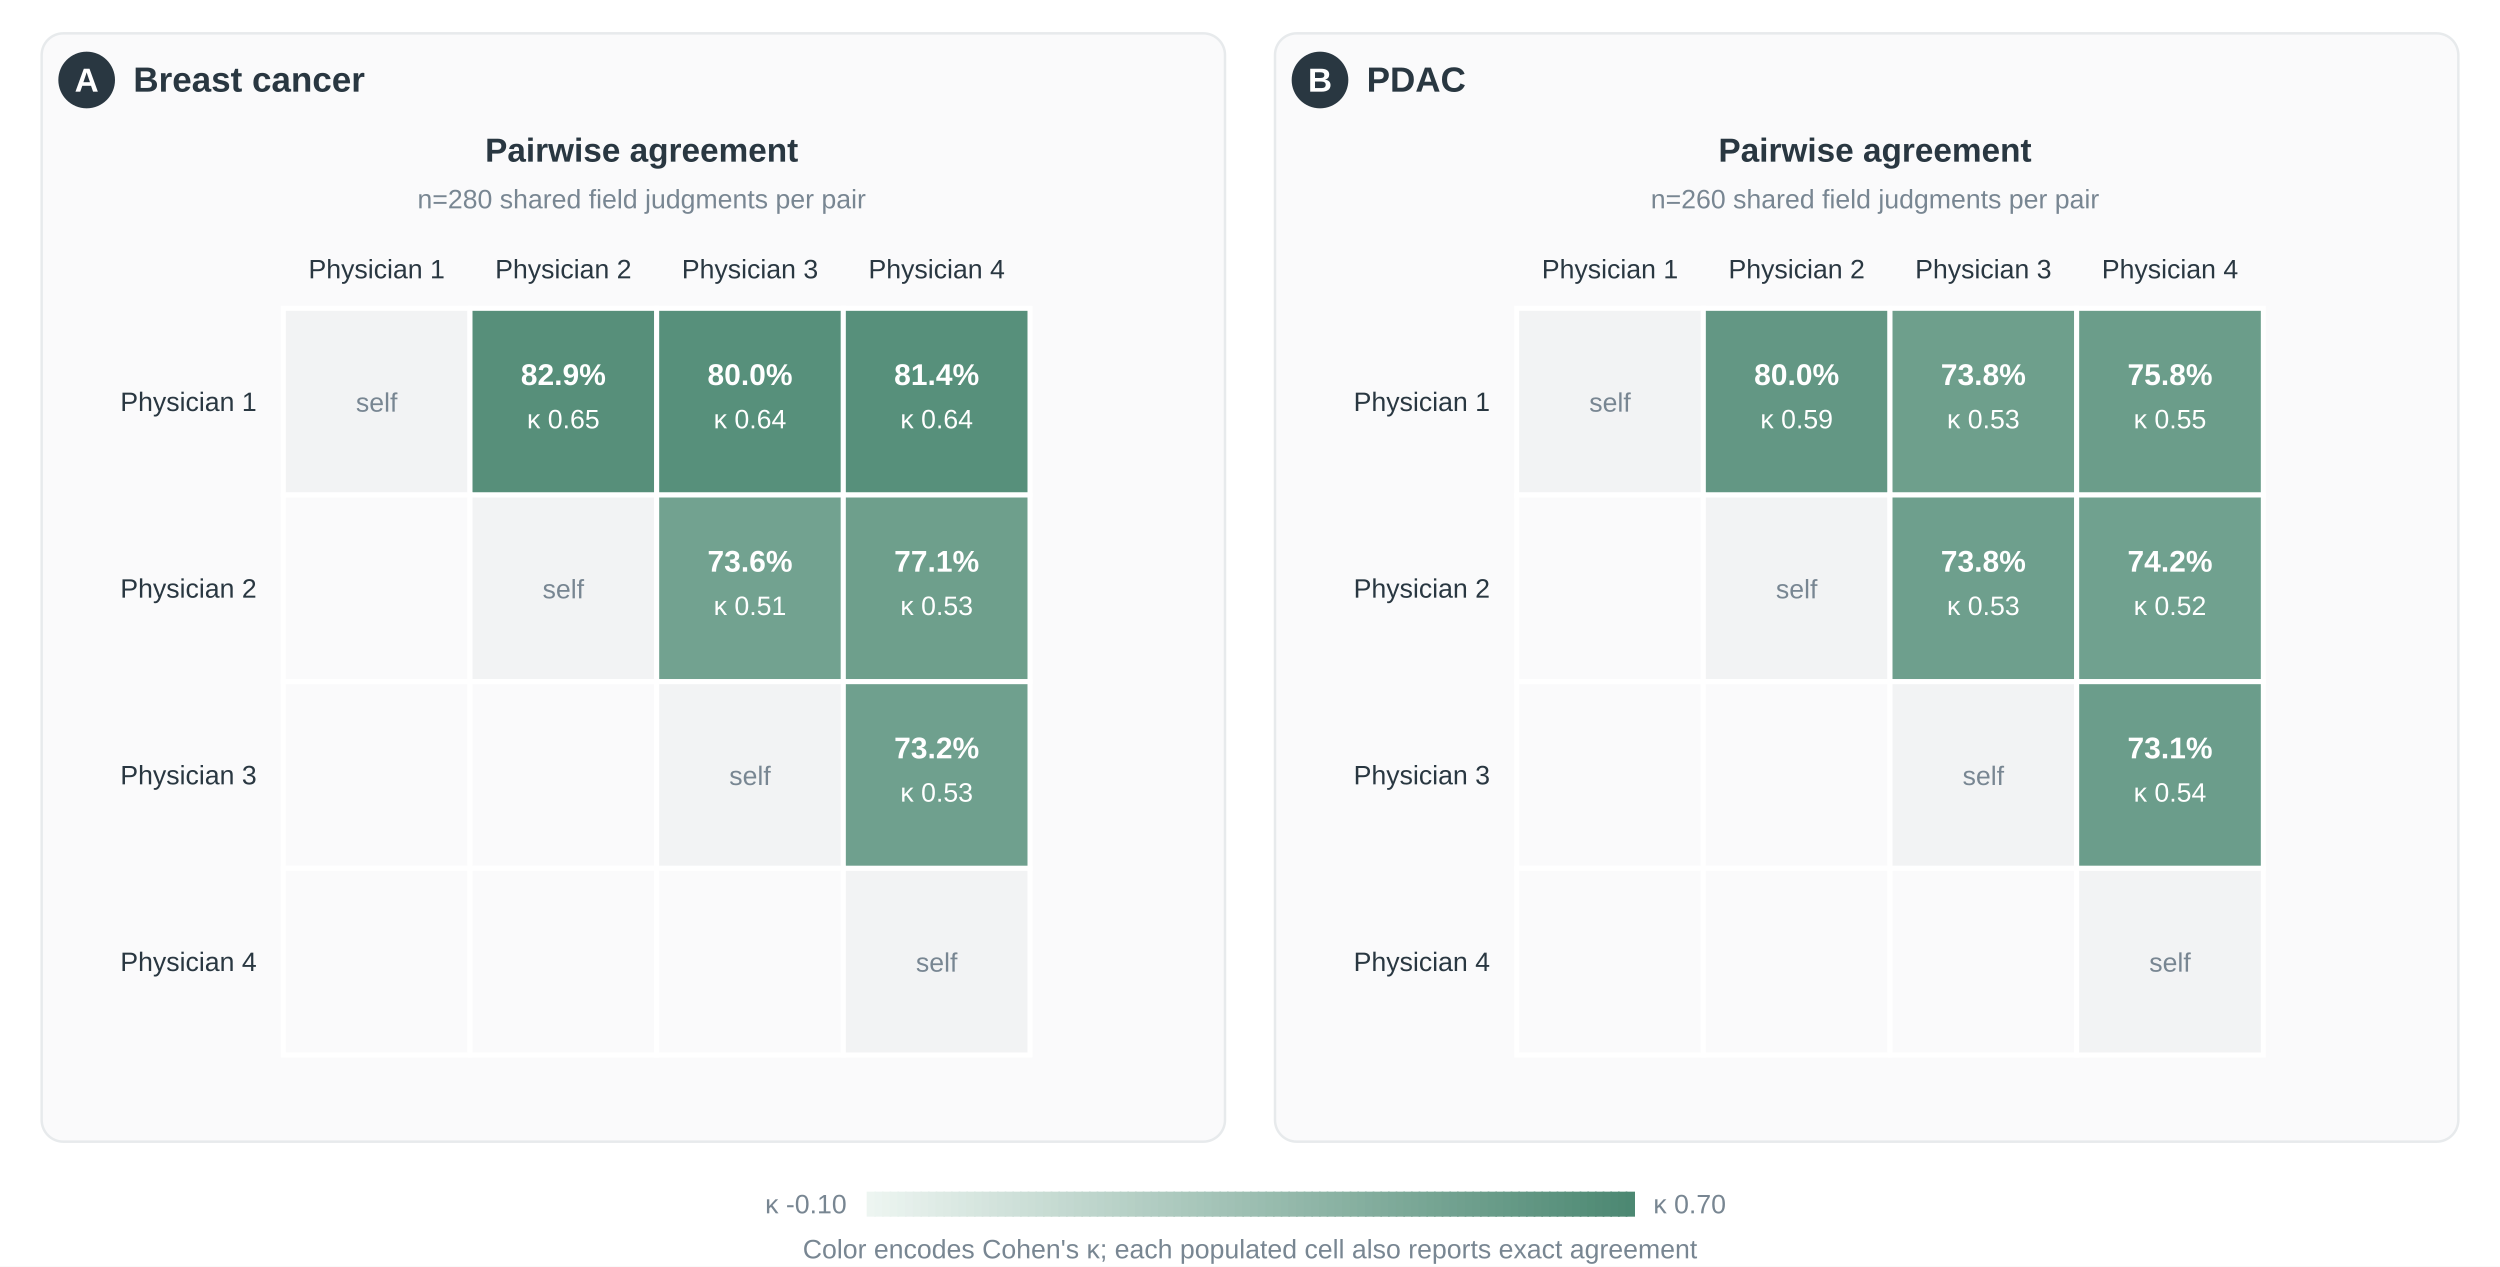
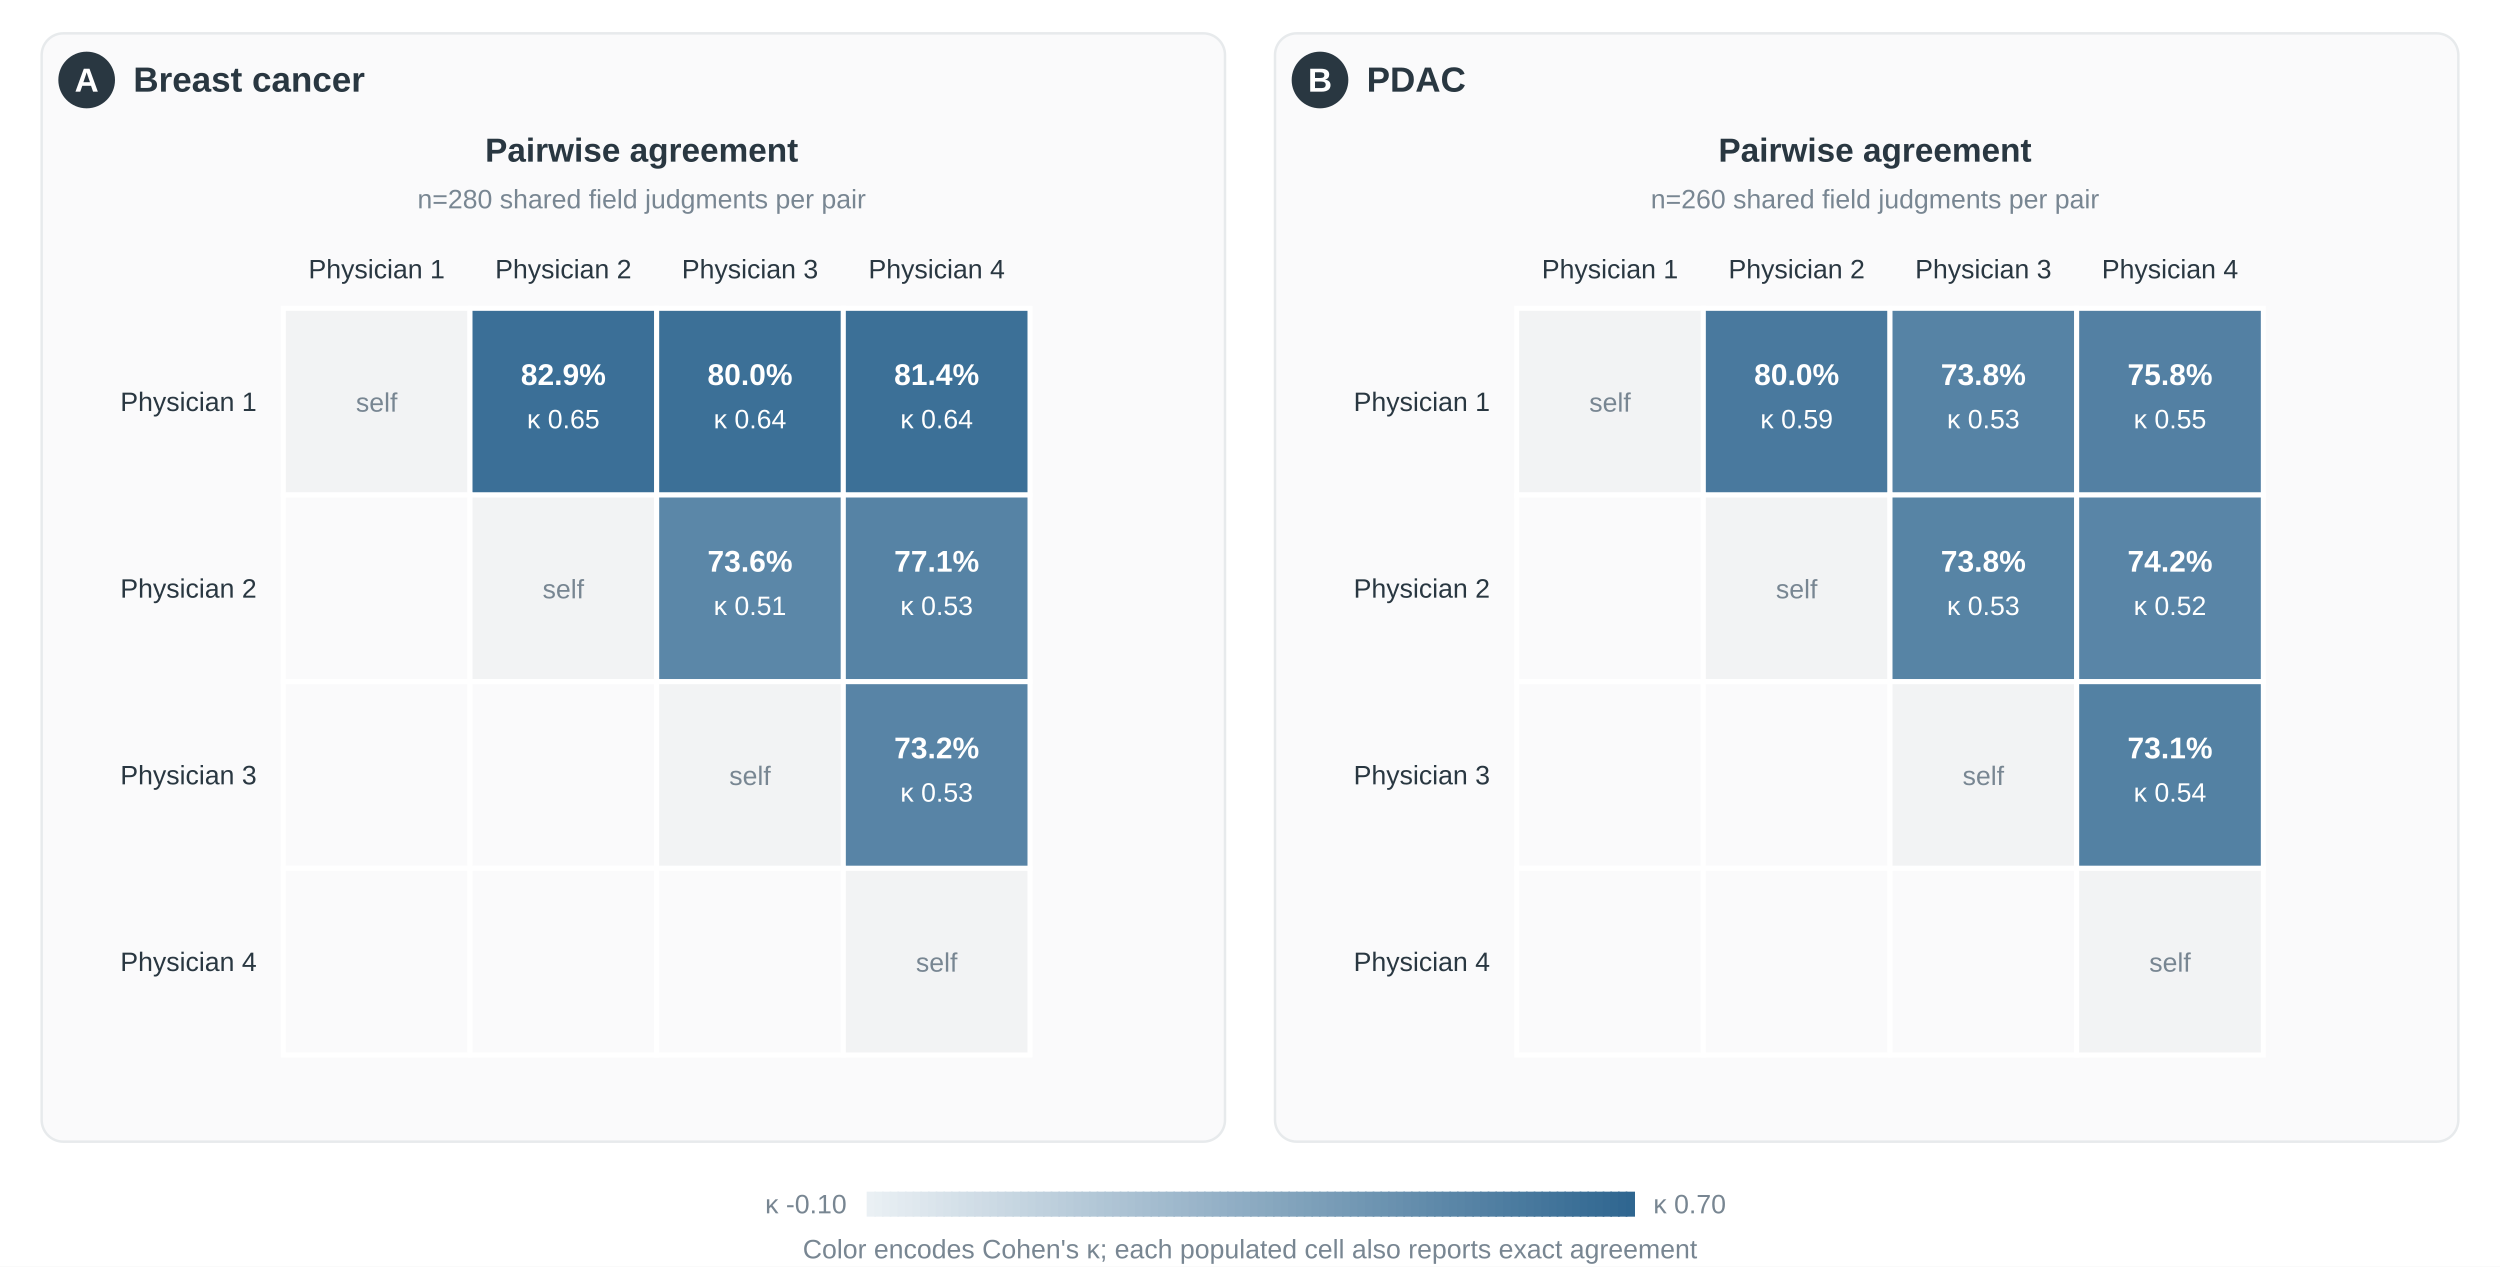
<svg xmlns="http://www.w3.org/2000/svg" width="7.5in" height="3.8in" viewBox="0 0 1500 760" role="img" aria-labelledby="figure-title figure-description">
  <rect x="0" y="0" width="1500" height="760" fill="#FFFFFF" />
  <defs>
    <marker id="arrow" viewBox="0 0 10 10" refX="9" refY="5" markerWidth="7" markerHeight="7" orient="auto-start-reverse">
      <path d="M0 0 L10 5 L0 10 z" fill="#788692" />
    </marker>
    <marker id="arrow-blue" viewBox="0 0 10 10" refX="9" refY="5" markerWidth="7" markerHeight="7" orient="auto-start-reverse">
      <path d="M0 0 L10 5 L0 10 z" fill="#2F6690" />
    </marker>
    <marker id="arrow-purple" viewBox="0 0 10 10" refX="9" refY="5" markerWidth="7" markerHeight="7" orient="auto-start-reverse">
      <path d="M0 0 L10 5 L0 10 z" fill="#766A91" />
    </marker>
    <marker id="arrow-green" viewBox="0 0 10 10" refX="9" refY="5" markerWidth="7" markerHeight="7" orient="auto-start-reverse">
-       <path d="M0 0 L10 5 L0 10 z" fill="#4C8872" />
+       <path d="M0 0 L10 5 L0 10 z" fill="#2F6690" />
    </marker>
    <marker id="arrow-orange" viewBox="0 0 10 10" refX="9" refY="5" markerWidth="7" markerHeight="7" orient="auto-start-reverse">
      <path d="M0 0 L10 5 L0 10 z" fill="#B85C45" />
    </marker>
  </defs>
  <g font-family="Arial, Helvetica, DejaVu Sans, sans-serif" fill="#293741">
    <rect x="25.0" y="20.0" width="710.0" height="665.0" rx="13" fill="#FAFAFB" stroke="#E7EAEC" stroke-width="1.5" />
    <circle cx="52.0" cy="48.0" r="17" fill="#293741" />
    <text x="52.0" y="55.0" text-anchor="middle" font-size="20" font-weight="700" fill="#FFFFFF">A</text>
    <text x="80.0" y="55.0" text-anchor="start" font-size="21" font-weight="700" fill="#293741">Breast cancer</text>
    <rect x="765.0" y="20.0" width="710.0" height="665.0" rx="13" fill="#FAFAFB" stroke="#E7EAEC" stroke-width="1.5" />
    <circle cx="792.0" cy="48.0" r="17" fill="#293741" />
    <text x="792.0" y="55.0" text-anchor="middle" font-size="20" font-weight="700" fill="#FFFFFF">B</text>
    <text x="820.0" y="55.0" text-anchor="start" font-size="21" font-weight="700" fill="#293741">PDAC</text>
    <text x="385.0" y="97.0" text-anchor="middle" font-size="20" font-weight="700" fill="#293741">Pairwise agreement</text>
    <text x="385.0" y="125.0" text-anchor="middle" font-size="16" font-weight="400" fill="#788692">n=280 shared field judgments per pair</text>
    <text x="226.0" y="167.0" text-anchor="middle" font-size="16" font-weight="400" fill="#293741">Physician 1</text>
    <text x="154.0" y="246.6" text-anchor="end" font-size="16" font-weight="400" fill="#293741">Physician 1</text>
    <text x="338.0" y="167.0" text-anchor="middle" font-size="16" font-weight="400" fill="#293741">Physician 2</text>
    <text x="154.0" y="358.6" text-anchor="end" font-size="16" font-weight="400" fill="#293741">Physician 2</text>
    <text x="450.0" y="167.0" text-anchor="middle" font-size="16" font-weight="400" fill="#293741">Physician 3</text>
    <text x="154.0" y="470.6" text-anchor="end" font-size="16" font-weight="400" fill="#293741">Physician 3</text>
    <text x="562.0" y="167.0" text-anchor="middle" font-size="16" font-weight="400" fill="#293741">Physician 4</text>
    <text x="154.0" y="582.6" text-anchor="end" font-size="16" font-weight="400" fill="#293741">Physician 4</text>
    <rect x="170" y="185" width="112" height="112" fill="#F2F3F4" stroke="#FFFFFF" stroke-width="3" />
    <text x="226.0" y="247.0" text-anchor="middle" font-size="16" font-weight="400" fill="#788692">self</text>
-     <rect x="282" y="185" width="112" height="112" fill="#578F7A" stroke="#FFFFFF" stroke-width="3" />
+     <rect x="282" y="185" width="112" height="112" fill="#3B6F97" stroke="#FFFFFF" stroke-width="3" />
    <text x="338.0" y="231.0" text-anchor="middle" font-size="18" font-weight="700" fill="#FFFFFF">82.9%</text>
    <text x="338.0" y="257.0" text-anchor="middle" font-size="16" font-weight="400" fill="#FFFFFF">κ 0.65</text>
-     <rect x="394" y="185" width="112" height="112" fill="#57907B" stroke="#FFFFFF" stroke-width="3" />
+     <rect x="394" y="185" width="112" height="112" fill="#3C7097" stroke="#FFFFFF" stroke-width="3" />
    <text x="450.0" y="231.0" text-anchor="middle" font-size="18" font-weight="700" fill="#FFFFFF">80.0%</text>
    <text x="450.0" y="257.0" text-anchor="middle" font-size="16" font-weight="400" fill="#FFFFFF">κ 0.64</text>
-     <rect x="506" y="185" width="112" height="112" fill="#57907B" stroke="#FFFFFF" stroke-width="3" />
+     <rect x="506" y="185" width="112" height="112" fill="#3C7097" stroke="#FFFFFF" stroke-width="3" />
    <text x="562.0" y="231.0" text-anchor="middle" font-size="18" font-weight="700" fill="#FFFFFF">81.4%</text>
    <text x="562.0" y="257.0" text-anchor="middle" font-size="16" font-weight="400" fill="#FFFFFF">κ 0.64</text>
    <rect x="170" y="297" width="112" height="112" fill="#FAFAFB" stroke="#FFFFFF" stroke-width="3" />
    <rect x="282" y="297" width="112" height="112" fill="#F2F3F4" stroke="#FFFFFF" stroke-width="3" />
    <text x="338.0" y="359.0" text-anchor="middle" font-size="16" font-weight="400" fill="#788692">self</text>
-     <rect x="394" y="297" width="112" height="112" fill="#72A290" stroke="#FFFFFF" stroke-width="3" />
+     <rect x="394" y="297" width="112" height="112" fill="#5B87A8" stroke="#FFFFFF" stroke-width="3" />
    <text x="450.0" y="343.0" text-anchor="middle" font-size="18" font-weight="700" fill="#FFFFFF">73.6%</text>
    <text x="450.0" y="369.0" text-anchor="middle" font-size="16" font-weight="400" fill="#FFFFFF">κ 0.51</text>
-     <rect x="506" y="297" width="112" height="112" fill="#6E9F8C" stroke="#FFFFFF" stroke-width="3" />
+     <rect x="506" y="297" width="112" height="112" fill="#5683A5" stroke="#FFFFFF" stroke-width="3" />
    <text x="562.0" y="343.0" text-anchor="middle" font-size="18" font-weight="700" fill="#FFFFFF">77.1%</text>
    <text x="562.0" y="369.0" text-anchor="middle" font-size="16" font-weight="400" fill="#FFFFFF">κ 0.53</text>
    <rect x="170" y="409" width="112" height="112" fill="#FAFAFB" stroke="#FFFFFF" stroke-width="3" />
    <rect x="282" y="409" width="112" height="112" fill="#FAFAFB" stroke="#FFFFFF" stroke-width="3" />
    <rect x="394" y="409" width="112" height="112" fill="#F2F3F4" stroke="#FFFFFF" stroke-width="3" />
    <text x="450.0" y="471.0" text-anchor="middle" font-size="16" font-weight="400" fill="#788692">self</text>
-     <rect x="506" y="409" width="112" height="112" fill="#6FA08E" stroke="#FFFFFF" stroke-width="3" />
+     <rect x="506" y="409" width="112" height="112" fill="#5884A6" stroke="#FFFFFF" stroke-width="3" />
    <text x="562.0" y="455.0" text-anchor="middle" font-size="18" font-weight="700" fill="#FFFFFF">73.2%</text>
    <text x="562.0" y="481.0" text-anchor="middle" font-size="16" font-weight="400" fill="#FFFFFF">κ 0.53</text>
    <rect x="170" y="521" width="112" height="112" fill="#FAFAFB" stroke="#FFFFFF" stroke-width="3" />
    <rect x="282" y="521" width="112" height="112" fill="#FAFAFB" stroke="#FFFFFF" stroke-width="3" />
    <rect x="394" y="521" width="112" height="112" fill="#FAFAFB" stroke="#FFFFFF" stroke-width="3" />
    <rect x="506" y="521" width="112" height="112" fill="#F2F3F4" stroke="#FFFFFF" stroke-width="3" />
    <text x="562.0" y="583.0" text-anchor="middle" font-size="16" font-weight="400" fill="#788692">self</text>
    <text x="1125.0" y="97.0" text-anchor="middle" font-size="20" font-weight="700" fill="#293741">Pairwise agreement</text>
    <text x="1125.0" y="125.0" text-anchor="middle" font-size="16" font-weight="400" fill="#788692">n=260 shared field judgments per pair</text>
    <text x="966.0" y="167.0" text-anchor="middle" font-size="16" font-weight="400" fill="#293741">Physician 1</text>
    <text x="894.0" y="246.6" text-anchor="end" font-size="16" font-weight="400" fill="#293741">Physician 1</text>
    <text x="1078.0" y="167.0" text-anchor="middle" font-size="16" font-weight="400" fill="#293741">Physician 2</text>
    <text x="894.0" y="358.6" text-anchor="end" font-size="16" font-weight="400" fill="#293741">Physician 2</text>
    <text x="1190.0" y="167.0" text-anchor="middle" font-size="16" font-weight="400" fill="#293741">Physician 3</text>
    <text x="894.0" y="470.6" text-anchor="end" font-size="16" font-weight="400" fill="#293741">Physician 3</text>
    <text x="1302.0" y="167.0" text-anchor="middle" font-size="16" font-weight="400" fill="#293741">Physician 4</text>
    <text x="894.0" y="582.6" text-anchor="end" font-size="16" font-weight="400" fill="#293741">Physician 4</text>
    <rect x="910" y="185" width="112" height="112" fill="#F2F3F4" stroke="#FFFFFF" stroke-width="3" />
    <text x="966.0" y="247.0" text-anchor="middle" font-size="16" font-weight="400" fill="#788692">self</text>
-     <rect x="1022" y="185" width="112" height="112" fill="#639784" stroke="#FFFFFF" stroke-width="3" />
+     <rect x="1022" y="185" width="112" height="112" fill="#49799E" stroke="#FFFFFF" stroke-width="3" />
    <text x="1078.0" y="231.0" text-anchor="middle" font-size="18" font-weight="700" fill="#FFFFFF">80.0%</text>
    <text x="1078.0" y="257.0" text-anchor="middle" font-size="16" font-weight="400" fill="#FFFFFF">κ 0.59</text>
-     <rect x="1134" y="185" width="112" height="112" fill="#6E9F8C" stroke="#FFFFFF" stroke-width="3" />
+     <rect x="1134" y="185" width="112" height="112" fill="#5683A5" stroke="#FFFFFF" stroke-width="3" />
    <text x="1190.0" y="231.0" text-anchor="middle" font-size="18" font-weight="700" fill="#FFFFFF">73.8%</text>
    <text x="1190.0" y="257.0" text-anchor="middle" font-size="16" font-weight="400" fill="#FFFFFF">κ 0.53</text>
-     <rect x="1246" y="185" width="112" height="112" fill="#6B9D8A" stroke="#FFFFFF" stroke-width="3" />
+     <rect x="1246" y="185" width="112" height="112" fill="#5380A3" stroke="#FFFFFF" stroke-width="3" />
    <text x="1302.0" y="231.0" text-anchor="middle" font-size="18" font-weight="700" fill="#FFFFFF">75.8%</text>
    <text x="1302.0" y="257.0" text-anchor="middle" font-size="16" font-weight="400" fill="#FFFFFF">κ 0.55</text>
    <rect x="910" y="297" width="112" height="112" fill="#FAFAFB" stroke="#FFFFFF" stroke-width="3" />
    <rect x="1022" y="297" width="112" height="112" fill="#F2F3F4" stroke="#FFFFFF" stroke-width="3" />
    <text x="1078.0" y="359.0" text-anchor="middle" font-size="16" font-weight="400" fill="#788692">self</text>
-     <rect x="1134" y="297" width="112" height="112" fill="#6E9F8D" stroke="#FFFFFF" stroke-width="3" />
+     <rect x="1134" y="297" width="112" height="112" fill="#5784A5" stroke="#FFFFFF" stroke-width="3" />
    <text x="1190.0" y="343.0" text-anchor="middle" font-size="18" font-weight="700" fill="#FFFFFF">73.8%</text>
    <text x="1190.0" y="369.0" text-anchor="middle" font-size="16" font-weight="400" fill="#FFFFFF">κ 0.53</text>
-     <rect x="1246" y="297" width="112" height="112" fill="#70A18F" stroke="#FFFFFF" stroke-width="3" />
+     <rect x="1246" y="297" width="112" height="112" fill="#5985A7" stroke="#FFFFFF" stroke-width="3" />
    <text x="1302.0" y="343.0" text-anchor="middle" font-size="18" font-weight="700" fill="#FFFFFF">74.2%</text>
    <text x="1302.0" y="369.0" text-anchor="middle" font-size="16" font-weight="400" fill="#FFFFFF">κ 0.52</text>
    <rect x="910" y="409" width="112" height="112" fill="#FAFAFB" stroke="#FFFFFF" stroke-width="3" />
    <rect x="1022" y="409" width="112" height="112" fill="#FAFAFB" stroke="#FFFFFF" stroke-width="3" />
    <rect x="1134" y="409" width="112" height="112" fill="#F2F3F4" stroke="#FFFFFF" stroke-width="3" />
    <text x="1190.0" y="471.0" text-anchor="middle" font-size="16" font-weight="400" fill="#788692">self</text>
-     <rect x="1246" y="409" width="112" height="112" fill="#6B9D8B" stroke="#FFFFFF" stroke-width="3" />
+     <rect x="1246" y="409" width="112" height="112" fill="#5381A3" stroke="#FFFFFF" stroke-width="3" />
    <text x="1302.0" y="455.0" text-anchor="middle" font-size="18" font-weight="700" fill="#FFFFFF">73.1%</text>
    <text x="1302.0" y="481.0" text-anchor="middle" font-size="16" font-weight="400" fill="#FFFFFF">κ 0.54</text>
    <rect x="910" y="521" width="112" height="112" fill="#FAFAFB" stroke="#FFFFFF" stroke-width="3" />
    <rect x="1022" y="521" width="112" height="112" fill="#FAFAFB" stroke="#FFFFFF" stroke-width="3" />
    <rect x="1134" y="521" width="112" height="112" fill="#FAFAFB" stroke="#FFFFFF" stroke-width="3" />
    <rect x="1246" y="521" width="112" height="112" fill="#F2F3F4" stroke="#FFFFFF" stroke-width="3" />
    <text x="1302.0" y="583.0" text-anchor="middle" font-size="16" font-weight="400" fill="#788692">self</text>
-     <rect x="520.0" y="715" width="5.6" height="15" fill="#EDF5F1" />
-     <rect x="524.6" y="715" width="5.6" height="15" fill="#EBF4F0" />
-     <rect x="529.2" y="715" width="5.6" height="15" fill="#EAF3EE" />
-     <rect x="533.8" y="715" width="5.6" height="15" fill="#E8F2ED" />
-     <rect x="538.4" y="715" width="5.6" height="15" fill="#E6F1EC" />
-     <rect x="543.0" y="715" width="5.6" height="15" fill="#E5EFEB" />
-     <rect x="547.6" y="715" width="5.6" height="15" fill="#E3EEE9" />
-     <rect x="552.2" y="715" width="5.6" height="15" fill="#E2EDE8" />
-     <rect x="556.8" y="715" width="5.6" height="15" fill="#E0ECE7" />
-     <rect x="561.4" y="715" width="5.6" height="15" fill="#DEEBE5" />
-     <rect x="566.0" y="715" width="5.6" height="15" fill="#DDEAE4" />
-     <rect x="570.6" y="715" width="5.6" height="15" fill="#DBE9E3" />
-     <rect x="575.2" y="715" width="5.6" height="15" fill="#D9E8E2" />
-     <rect x="579.8" y="715" width="5.6" height="15" fill="#D8E7E0" />
-     <rect x="584.4" y="715" width="5.6" height="15" fill="#D6E6DF" />
-     <rect x="589.0" y="715" width="5.6" height="15" fill="#D5E4DE" />
-     <rect x="593.6" y="715" width="5.6" height="15" fill="#D3E3DC" />
-     <rect x="598.2" y="715" width="5.6" height="15" fill="#D1E2DB" />
-     <rect x="602.8" y="715" width="5.6" height="15" fill="#D0E1DA" />
-     <rect x="607.4" y="715" width="5.6" height="15" fill="#CEE0D9" />
-     <rect x="612.0" y="715" width="5.6" height="15" fill="#CCDFD7" />
-     <rect x="616.6" y="715" width="5.6" height="15" fill="#CBDED6" />
-     <rect x="621.2" y="715" width="5.6" height="15" fill="#C9DDD5" />
-     <rect x="625.8" y="715" width="5.6" height="15" fill="#C8DCD3" />
-     <rect x="630.4" y="715" width="5.6" height="15" fill="#C6DBD2" />
-     <rect x="635.0" y="715" width="5.6" height="15" fill="#C4D9D1" />
-     <rect x="639.6" y="715" width="5.6" height="15" fill="#C3D8D0" />
-     <rect x="644.2" y="715" width="5.6" height="15" fill="#C1D7CE" />
-     <rect x="648.8" y="715" width="5.6" height="15" fill="#BFD6CD" />
-     <rect x="653.4" y="715" width="5.6" height="15" fill="#BED5CC" />
-     <rect x="658.0" y="715" width="5.6" height="15" fill="#BCD4CB" />
-     <rect x="662.6" y="715" width="5.6" height="15" fill="#BBD3C9" />
-     <rect x="667.2" y="715" width="5.6" height="15" fill="#B9D2C8" />
-     <rect x="671.8" y="715" width="5.6" height="15" fill="#B7D1C7" />
-     <rect x="676.4" y="715" width="5.6" height="15" fill="#B6D0C5" />
-     <rect x="681.0" y="715" width="5.6" height="15" fill="#B4CEC4" />
-     <rect x="685.6" y="715" width="5.6" height="15" fill="#B2CDC3" />
-     <rect x="690.2" y="715" width="5.6" height="15" fill="#B1CCC2" />
-     <rect x="694.8" y="715" width="5.6" height="15" fill="#AFCBC0" />
-     <rect x="699.4" y="715" width="5.6" height="15" fill="#AECABF" />
-     <rect x="704.0" y="715" width="5.6" height="15" fill="#ACC9BE" />
-     <rect x="708.6" y="715" width="5.6" height="15" fill="#AAC8BC" />
-     <rect x="713.2" y="715" width="5.6" height="15" fill="#A9C7BB" />
-     <rect x="717.8" y="715" width="5.6" height="15" fill="#A7C6BA" />
-     <rect x="722.4" y="715" width="5.6" height="15" fill="#A5C5B9" />
-     <rect x="727.0" y="715" width="5.6" height="15" fill="#A4C3B7" />
-     <rect x="731.6" y="715" width="5.6" height="15" fill="#A2C2B6" />
-     <rect x="736.2" y="715" width="5.6" height="15" fill="#A1C1B5" />
-     <rect x="740.8" y="715" width="5.6" height="15" fill="#9FC0B3" />
-     <rect x="745.4" y="715" width="5.6" height="15" fill="#9DBFB2" />
-     <rect x="750.0" y="715" width="5.6" height="15" fill="#9CBEB1" />
-     <rect x="754.6" y="715" width="5.6" height="15" fill="#9ABDB0" />
-     <rect x="759.2" y="715" width="5.6" height="15" fill="#98BCAE" />
-     <rect x="763.8" y="715" width="5.6" height="15" fill="#97BBAD" />
-     <rect x="768.4" y="715" width="5.6" height="15" fill="#95BAAC" />
-     <rect x="773.0" y="715" width="5.6" height="15" fill="#94B8AA" />
-     <rect x="777.6" y="715" width="5.6" height="15" fill="#92B7A9" />
-     <rect x="782.2" y="715" width="5.6" height="15" fill="#90B6A8" />
-     <rect x="786.8" y="715" width="5.6" height="15" fill="#8FB5A7" />
-     <rect x="791.4" y="715" width="5.6" height="15" fill="#8DB4A5" />
-     <rect x="796.0" y="715" width="5.6" height="15" fill="#8BB3A4" />
-     <rect x="800.6" y="715" width="5.6" height="15" fill="#8AB2A3" />
-     <rect x="805.2" y="715" width="5.6" height="15" fill="#88B1A1" />
-     <rect x="809.8" y="715" width="5.6" height="15" fill="#87B0A0" />
-     <rect x="814.4" y="715" width="5.6" height="15" fill="#85AF9F" />
-     <rect x="819.0" y="715" width="5.6" height="15" fill="#83AD9E" />
-     <rect x="823.6" y="715" width="5.6" height="15" fill="#82AC9C" />
-     <rect x="828.2" y="715" width="5.6" height="15" fill="#80AB9B" />
-     <rect x="832.8" y="715" width="5.6" height="15" fill="#7EAA9A" />
-     <rect x="837.4" y="715" width="5.6" height="15" fill="#7DA998" />
-     <rect x="842.0" y="715" width="5.6" height="15" fill="#7BA897" />
-     <rect x="846.6" y="715" width="5.6" height="15" fill="#7AA796" />
-     <rect x="851.2" y="715" width="5.6" height="15" fill="#78A695" />
-     <rect x="855.8" y="715" width="5.6" height="15" fill="#76A593" />
-     <rect x="860.4" y="715" width="5.6" height="15" fill="#75A492" />
-     <rect x="865.0" y="715" width="5.6" height="15" fill="#73A291" />
-     <rect x="869.6" y="715" width="5.6" height="15" fill="#71A190" />
-     <rect x="874.2" y="715" width="5.6" height="15" fill="#70A08E" />
-     <rect x="878.8" y="715" width="5.6" height="15" fill="#6E9F8D" />
-     <rect x="883.4" y="715" width="5.6" height="15" fill="#6D9E8C" />
-     <rect x="888.0" y="715" width="5.6" height="15" fill="#6B9D8A" />
-     <rect x="892.6" y="715" width="5.6" height="15" fill="#699C89" />
-     <rect x="897.2" y="715" width="5.6" height="15" fill="#689B88" />
-     <rect x="901.8" y="715" width="5.6" height="15" fill="#669A87" />
-     <rect x="906.4" y="715" width="5.6" height="15" fill="#649985" />
-     <rect x="911.0" y="715" width="5.6" height="15" fill="#639784" />
-     <rect x="915.6" y="715" width="5.6" height="15" fill="#619683" />
-     <rect x="920.2" y="715" width="5.6" height="15" fill="#609581" />
-     <rect x="924.8" y="715" width="5.6" height="15" fill="#5E9480" />
-     <rect x="929.4" y="715" width="5.6" height="15" fill="#5C937F" />
-     <rect x="934.0" y="715" width="5.6" height="15" fill="#5B927E" />
-     <rect x="938.6" y="715" width="5.6" height="15" fill="#59917C" />
-     <rect x="943.2" y="715" width="5.6" height="15" fill="#57907B" />
-     <rect x="947.8" y="715" width="5.6" height="15" fill="#568F7A" />
-     <rect x="952.4" y="715" width="5.6" height="15" fill="#548E78" />
-     <rect x="957.0" y="715" width="5.6" height="15" fill="#538C77" />
-     <rect x="961.6" y="715" width="5.6" height="15" fill="#518B76" />
-     <rect x="966.2" y="715" width="5.6" height="15" fill="#4F8A75" />
-     <rect x="970.8" y="715" width="5.6" height="15" fill="#4E8973" />
-     <rect x="975.4" y="715" width="5.6" height="15" fill="#4C8872" />
+     <rect x="520.0" y="715" width="5.6" height="15" fill="#EAF0F4" />
+     <rect x="524.6" y="715" width="5.6" height="15" fill="#E8EFF3" />
+     <rect x="529.2" y="715" width="5.6" height="15" fill="#E6EDF2" />
+     <rect x="533.8" y="715" width="5.6" height="15" fill="#E4ECF1" />
+     <rect x="538.4" y="715" width="5.6" height="15" fill="#E2EAF0" />
+     <rect x="543.0" y="715" width="5.6" height="15" fill="#E1E9EF" />
+     <rect x="547.6" y="715" width="5.6" height="15" fill="#DFE8EE" />
+     <rect x="552.2" y="715" width="5.6" height="15" fill="#DDE6ED" />
+     <rect x="556.8" y="715" width="5.6" height="15" fill="#DBE5EC" />
+     <rect x="561.4" y="715" width="5.6" height="15" fill="#D9E3EB" />
+     <rect x="566.0" y="715" width="5.6" height="15" fill="#D7E2EA" />
+     <rect x="570.6" y="715" width="5.6" height="15" fill="#D5E1E9" />
+     <rect x="575.2" y="715" width="5.6" height="15" fill="#D3DFE8" />
+     <rect x="579.8" y="715" width="5.6" height="15" fill="#D1DEE7" />
+     <rect x="584.4" y="715" width="5.6" height="15" fill="#D0DCE6" />
+     <rect x="589.0" y="715" width="5.6" height="15" fill="#CEDBE5" />
+     <rect x="593.6" y="715" width="5.6" height="15" fill="#CCDAE4" />
+     <rect x="598.2" y="715" width="5.6" height="15" fill="#CAD8E3" />
+     <rect x="602.8" y="715" width="5.6" height="15" fill="#C8D7E2" />
+     <rect x="607.4" y="715" width="5.6" height="15" fill="#C6D6E1" />
+     <rect x="612.0" y="715" width="5.6" height="15" fill="#C4D4E0" />
+     <rect x="616.6" y="715" width="5.6" height="15" fill="#C2D3DF" />
+     <rect x="621.2" y="715" width="5.6" height="15" fill="#C0D1DE" />
+     <rect x="625.8" y="715" width="5.6" height="15" fill="#BFD0DD" />
+     <rect x="630.4" y="715" width="5.6" height="15" fill="#BDCFDC" />
+     <rect x="635.0" y="715" width="5.6" height="15" fill="#BBCDDB" />
+     <rect x="639.6" y="715" width="5.6" height="15" fill="#B9CCDA" />
+     <rect x="644.2" y="715" width="5.6" height="15" fill="#B7CAD9" />
+     <rect x="648.8" y="715" width="5.6" height="15" fill="#B5C9D8" />
+     <rect x="653.4" y="715" width="5.6" height="15" fill="#B3C8D7" />
+     <rect x="658.0" y="715" width="5.6" height="15" fill="#B1C6D6" />
+     <rect x="662.6" y="715" width="5.6" height="15" fill="#AFC5D5" />
+     <rect x="667.2" y="715" width="5.6" height="15" fill="#AEC3D4" />
+     <rect x="671.8" y="715" width="5.6" height="15" fill="#ACC2D3" />
+     <rect x="676.4" y="715" width="5.6" height="15" fill="#AAC1D2" />
+     <rect x="681.0" y="715" width="5.6" height="15" fill="#A8BFD1" />
+     <rect x="685.6" y="715" width="5.6" height="15" fill="#A6BED0" />
+     <rect x="690.2" y="715" width="5.6" height="15" fill="#A4BCCF" />
+     <rect x="694.8" y="715" width="5.6" height="15" fill="#A2BBCE" />
+     <rect x="699.4" y="715" width="5.6" height="15" fill="#A0BACD" />
+     <rect x="704.0" y="715" width="5.6" height="15" fill="#9EB8CC" />
+     <rect x="708.6" y="715" width="5.6" height="15" fill="#9DB7CB" />
+     <rect x="713.2" y="715" width="5.6" height="15" fill="#9BB5CA" />
+     <rect x="717.8" y="715" width="5.6" height="15" fill="#99B4C9" />
+     <rect x="722.4" y="715" width="5.6" height="15" fill="#97B3C8" />
+     <rect x="727.0" y="715" width="5.6" height="15" fill="#95B1C7" />
+     <rect x="731.6" y="715" width="5.6" height="15" fill="#93B0C6" />
+     <rect x="736.2" y="715" width="5.6" height="15" fill="#91AEC5" />
+     <rect x="740.8" y="715" width="5.6" height="15" fill="#8FADC4" />
+     <rect x="745.4" y="715" width="5.6" height="15" fill="#8DACC3" />
+     <rect x="750.0" y="715" width="5.6" height="15" fill="#8CAAC1" />
+     <rect x="754.6" y="715" width="5.6" height="15" fill="#8AA9C0" />
+     <rect x="759.2" y="715" width="5.6" height="15" fill="#88A8BF" />
+     <rect x="763.8" y="715" width="5.6" height="15" fill="#86A6BE" />
+     <rect x="768.4" y="715" width="5.6" height="15" fill="#84A5BD" />
+     <rect x="773.0" y="715" width="5.6" height="15" fill="#82A3BC" />
+     <rect x="777.6" y="715" width="5.6" height="15" fill="#80A2BB" />
+     <rect x="782.2" y="715" width="5.6" height="15" fill="#7EA1BA" />
+     <rect x="786.8" y="715" width="5.6" height="15" fill="#7C9FB9" />
+     <rect x="791.4" y="715" width="5.6" height="15" fill="#7B9EB8" />
+     <rect x="796.0" y="715" width="5.6" height="15" fill="#799CB7" />
+     <rect x="800.6" y="715" width="5.6" height="15" fill="#779BB6" />
+     <rect x="805.2" y="715" width="5.6" height="15" fill="#759AB5" />
+     <rect x="809.8" y="715" width="5.6" height="15" fill="#7398B4" />
+     <rect x="814.4" y="715" width="5.6" height="15" fill="#7197B3" />
+     <rect x="819.0" y="715" width="5.6" height="15" fill="#6F95B2" />
+     <rect x="823.6" y="715" width="5.6" height="15" fill="#6D94B1" />
+     <rect x="828.2" y="715" width="5.6" height="15" fill="#6B93B0" />
+     <rect x="832.8" y="715" width="5.6" height="15" fill="#6A91AF" />
+     <rect x="837.4" y="715" width="5.6" height="15" fill="#6890AE" />
+     <rect x="842.0" y="715" width="5.6" height="15" fill="#668EAD" />
+     <rect x="846.6" y="715" width="5.6" height="15" fill="#648DAC" />
+     <rect x="851.2" y="715" width="5.6" height="15" fill="#628CAB" />
+     <rect x="855.8" y="715" width="5.6" height="15" fill="#608AAA" />
+     <rect x="860.4" y="715" width="5.6" height="15" fill="#5E89A9" />
+     <rect x="865.0" y="715" width="5.6" height="15" fill="#5C87A8" />
+     <rect x="869.6" y="715" width="5.6" height="15" fill="#5A86A7" />
+     <rect x="874.2" y="715" width="5.6" height="15" fill="#5985A6" />
+     <rect x="878.8" y="715" width="5.6" height="15" fill="#5783A5" />
+     <rect x="883.4" y="715" width="5.6" height="15" fill="#5582A4" />
+     <rect x="888.0" y="715" width="5.6" height="15" fill="#5380A3" />
+     <rect x="892.6" y="715" width="5.6" height="15" fill="#517FA2" />
+     <rect x="897.2" y="715" width="5.6" height="15" fill="#4F7EA1" />
+     <rect x="901.8" y="715" width="5.6" height="15" fill="#4D7CA0" />
+     <rect x="906.4" y="715" width="5.6" height="15" fill="#4B7B9F" />
+     <rect x="911.0" y="715" width="5.6" height="15" fill="#497A9E" />
+     <rect x="915.6" y="715" width="5.6" height="15" fill="#48789D" />
+     <rect x="920.2" y="715" width="5.6" height="15" fill="#46779C" />
+     <rect x="924.8" y="715" width="5.6" height="15" fill="#44759B" />
+     <rect x="929.4" y="715" width="5.6" height="15" fill="#42749A" />
+     <rect x="934.0" y="715" width="5.6" height="15" fill="#407399" />
+     <rect x="938.6" y="715" width="5.6" height="15" fill="#3E7198" />
+     <rect x="943.2" y="715" width="5.6" height="15" fill="#3C7097" />
+     <rect x="947.8" y="715" width="5.6" height="15" fill="#3A6E96" />
+     <rect x="952.4" y="715" width="5.6" height="15" fill="#386D95" />
+     <rect x="957.0" y="715" width="5.6" height="15" fill="#376C94" />
+     <rect x="961.6" y="715" width="5.6" height="15" fill="#356A93" />
+     <rect x="966.2" y="715" width="5.6" height="15" fill="#336992" />
+     <rect x="970.8" y="715" width="5.6" height="15" fill="#316791" />
+     <rect x="975.4" y="715" width="5.6" height="15" fill="#2F6690" />
    <text x="508.0" y="728.0" text-anchor="end" font-size="16" font-weight="400" fill="#788692">κ -0.10</text>
    <text x="992.0" y="728.0" text-anchor="start" font-size="16" font-weight="400" fill="#788692">κ 0.70</text>
    <text x="750.0" y="755.0" text-anchor="middle" font-size="16" font-weight="400" fill="#788692">Color encodes Cohen's κ; each populated cell also reports exact agreement</text>
  </g>
</svg>
